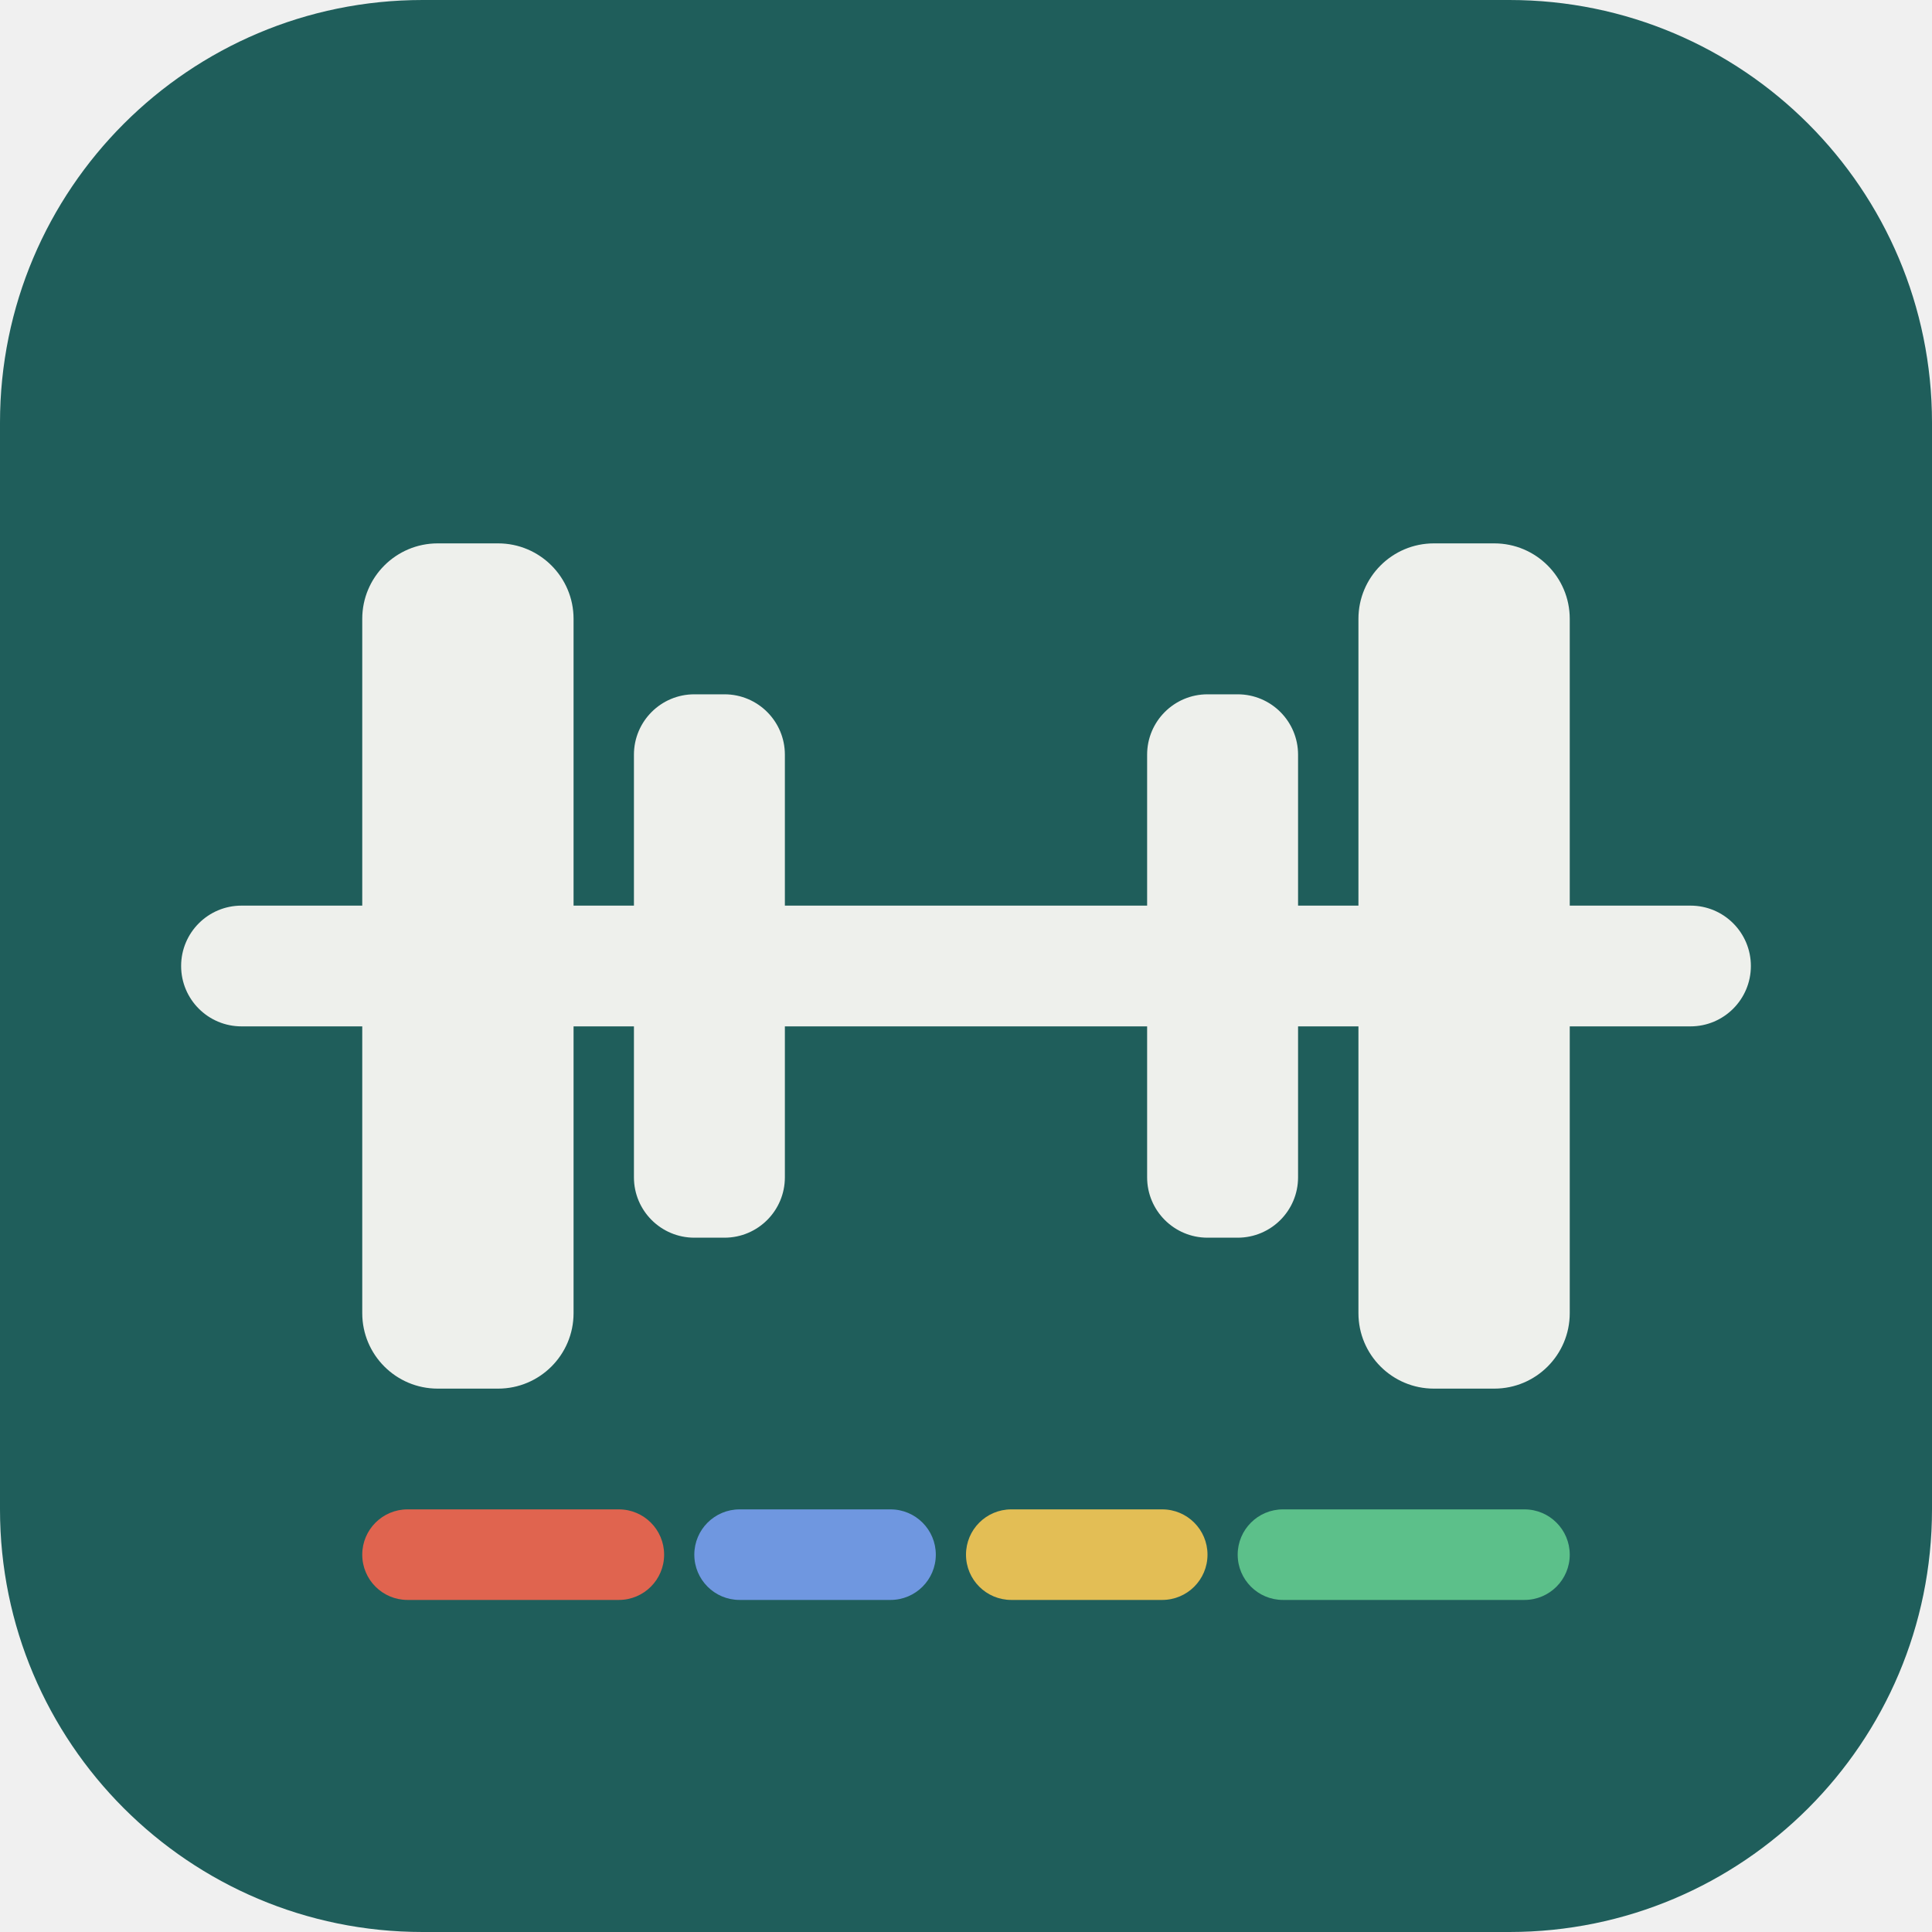
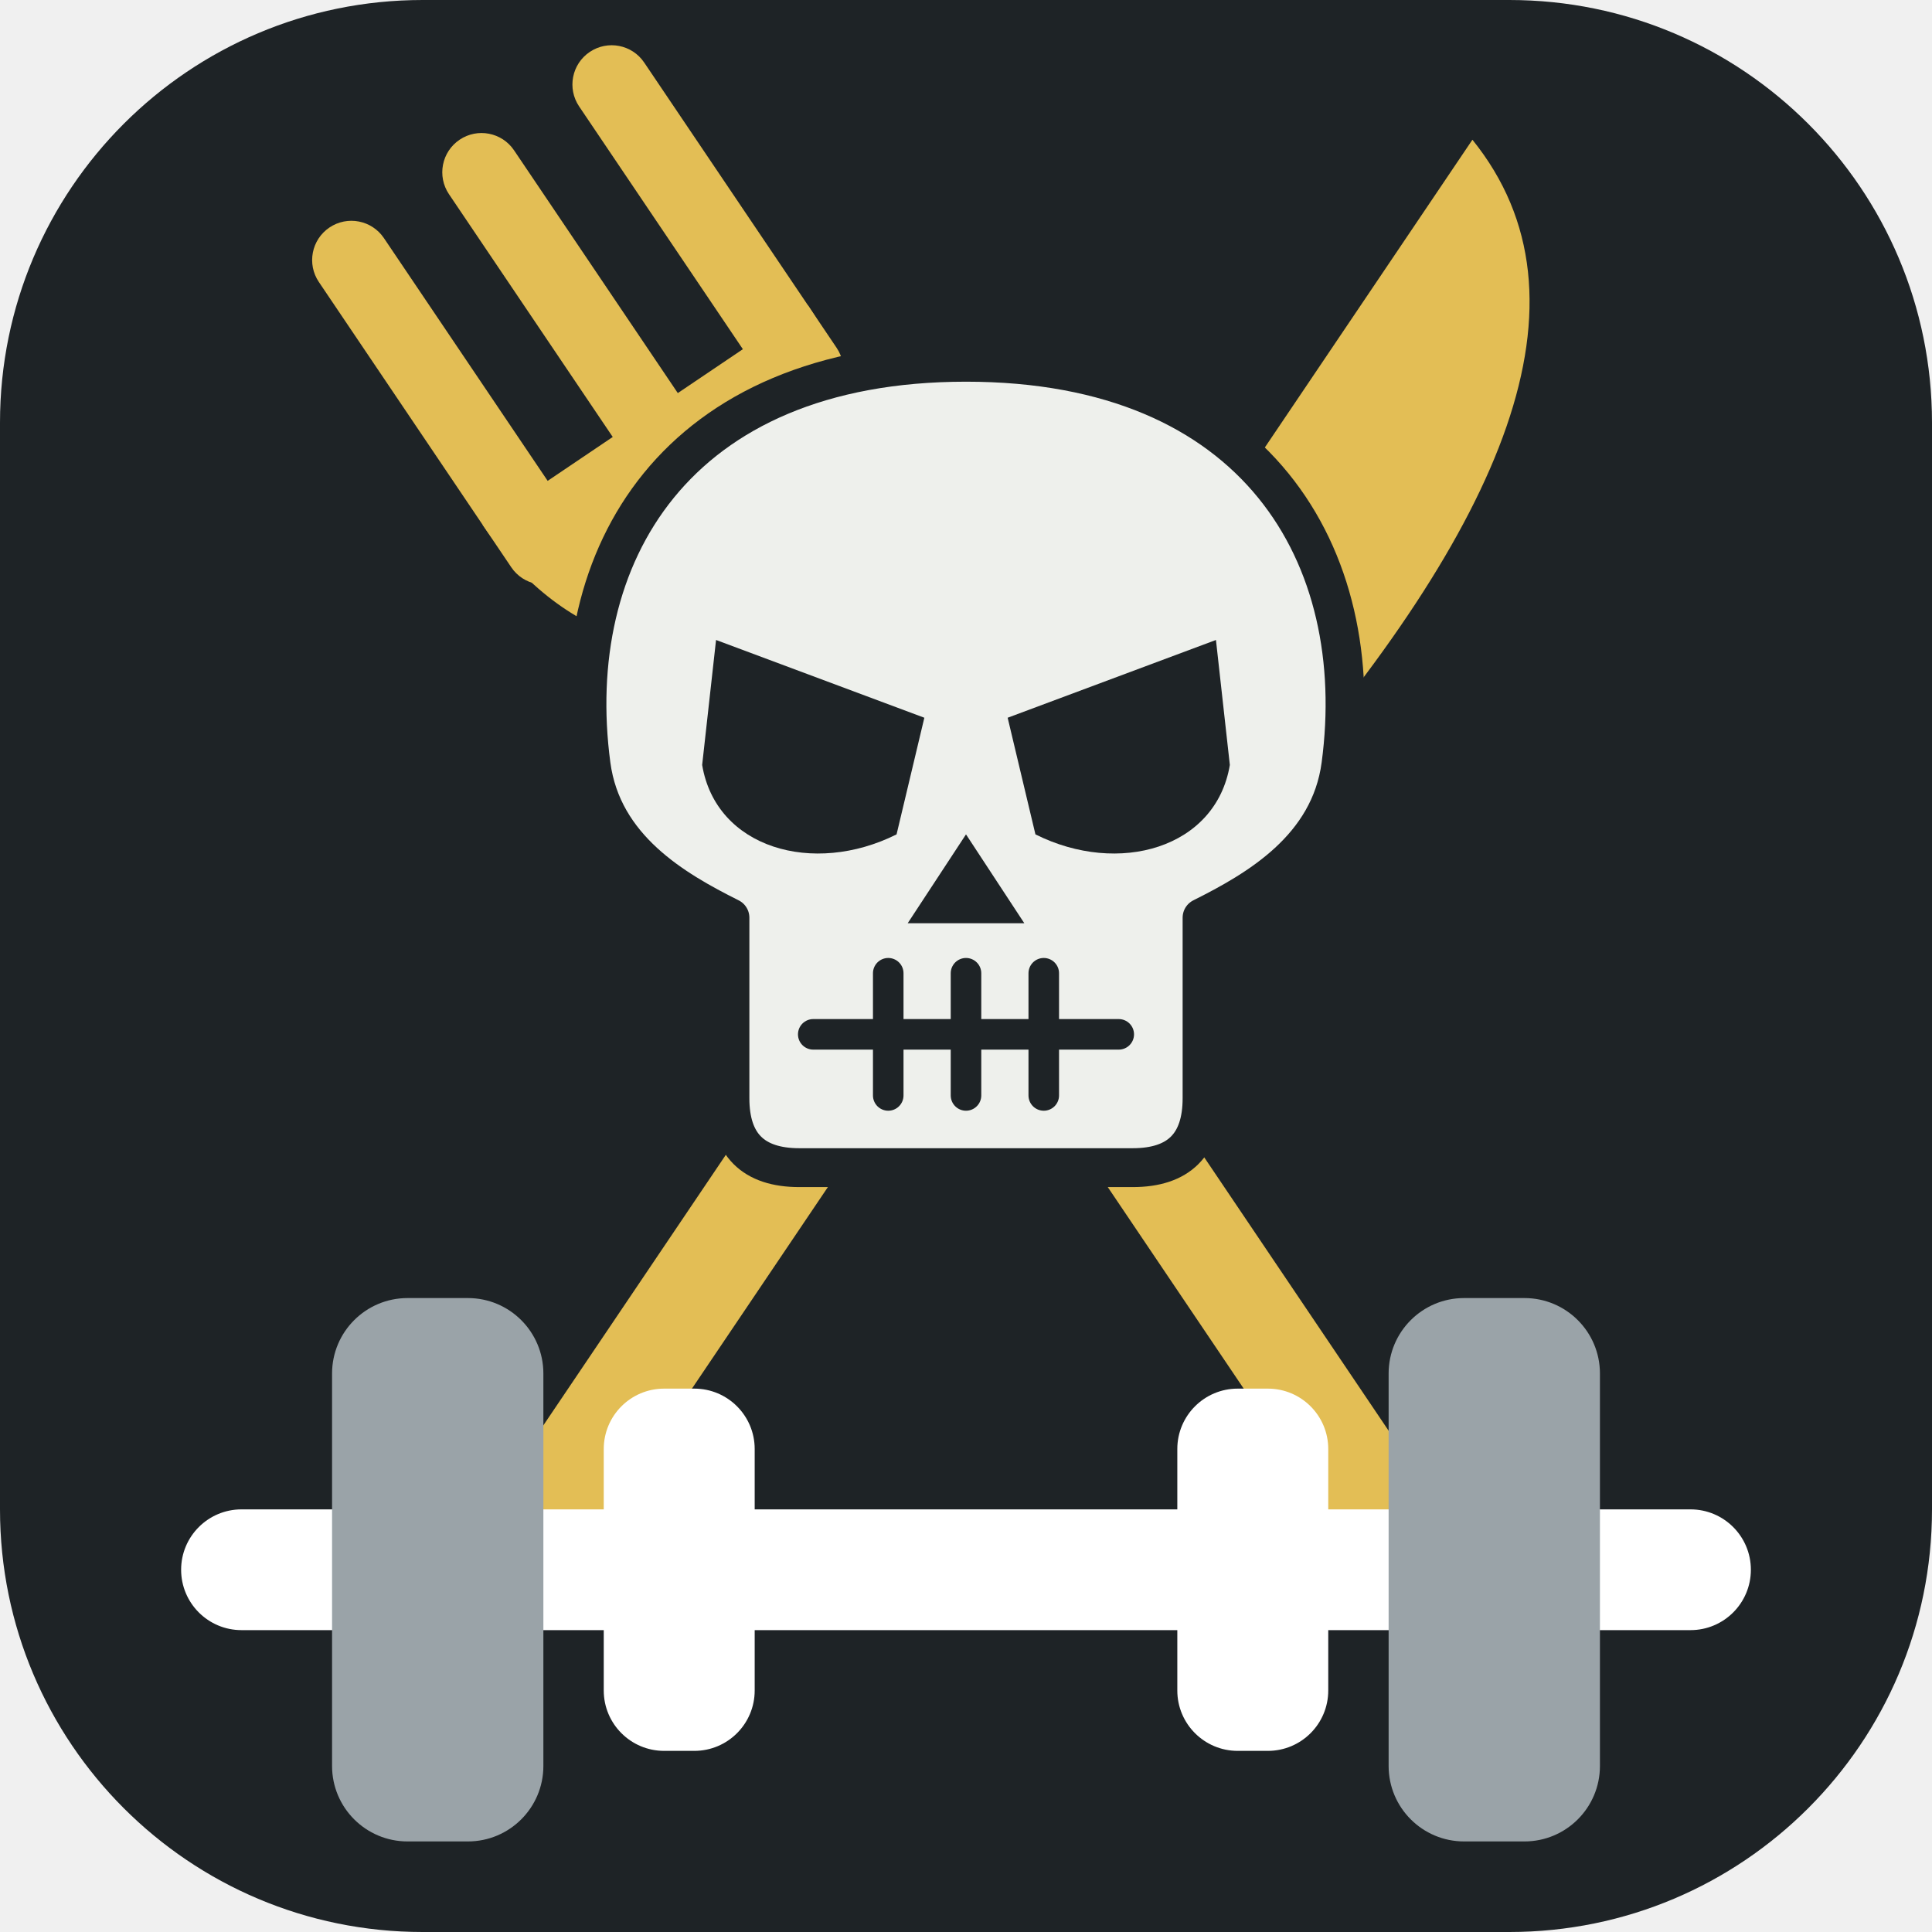
<svg xmlns="http://www.w3.org/2000/svg" viewBox="0 0 64 64" role="img" aria-label="Loadbearer">
-   <rect width="64" height="64" rx="14" fill="#1F5E5B" />
-   <rect x="6" y="30" width="52" height="4" rx="2" fill="#EEF0EC" />
-   <rect x="12" y="18" width="7" height="28" rx="2.5" fill="#EEF0EC" />
-   <rect x="21" y="23" width="5" height="18" rx="2" fill="#EEF0EC" />
-   <rect x="45" y="18" width="7" height="28" rx="2.5" fill="#EEF0EC" />
-   <rect x="38" y="23" width="5" height="18" rx="2" fill="#EEF0EC" />
-   <rect x="12" y="50" width="10" height="3" rx="1.5" fill="#E0644F" />
-   <rect x="23" y="50" width="8" height="3" rx="1.5" fill="#6F97E0" />
-   <rect x="32" y="50" width="8" height="3" rx="1.5" fill="#E3BE55" />
-   <rect x="41" y="50" width="11" height="3" rx="1.5" fill="#5CC08A" />
+   <rect width="64" height="64" rx="14" fill="#1E2326" />
+   <g fill="#E3BE55" transform="translate(0 -2.5) rotate(-34 32 32)">
+     <rect x="30.4" y="16" width="3.2" height="46" rx="1.6" />
+     <rect x="25.5" y="2" width="2.6" height="14" rx="1.3" />
+     <rect x="30.7" y="2" width="2.6" height="14" rx="1.3" />
+     <rect x="35.9" y="2" width="2.6" height="14" rx="1.3" />
+     <path d="M25.5 13h13c0 5-3 8-6.5 8s-6.5-3-6.5-8z" />
+   </g>
+   <g fill="#E3BE55" transform="translate(0 -2.5) rotate(34 32 32)">
+     <rect x="30.3" y="20" width="3.4" height="42" rx="1.7" />
+     <path d="M32 2C38.5 4 40 12 38.5 24H32z" />
+   </g>
+   <g transform="translate(0 -3) translate(32 38) scale(.92) translate(-32 -38)">
+     <path d="M32 13C42.5 13 46.5 20 45.5 27.5c-.4 3-3 4.5-5 5.5v6.5q0 2.5-2.5 2.5H26q-2.5 0-2.5-2.5V33c-2-1-4.6-2.5-5-5.5C17.5 20 21.5 13 32 13z" fill="#EEF0EC" stroke="#1E2326" stroke-width="1.4" stroke-linejoin="round" />
+     <path d="M23 23l7.5 2.8-1 4.2c-3 1.5-6.5.5-7-2.5z" fill="#1E2326" />
+     <path d="M41 23l-7.5 2.8 1 4.2c3 1.5 6.5.5 7-2.5z" fill="#1E2326" />
+     <path d="M32 30l-2.1 3.2h4.2z" fill="#1E2326" />
+     <path d="M26.5 37.2h11M29.2 35v4.4M32 35v4.4M34.8 35v4.4" stroke="#1E2326" stroke-width="1.1" stroke-linecap="round" fill="none" />
+   </g>
+   <rect x="6" y="50" width="52" height="4" rx="2" fill="#FFFFFF" />
+   <rect x="11" y="43" width="7" height="18" rx="2.5" fill="#9AA3A8" />
+   <rect x="20" y="46" width="5" height="12" rx="2" fill="#FFFFFF" />
+   <rect x="46" y="43" width="7" height="18" rx="2.5" fill="#9AA3A8" />
+   <rect x="39" y="46" width="5" height="12" rx="2" fill="#FFFFFF" />
</svg>
